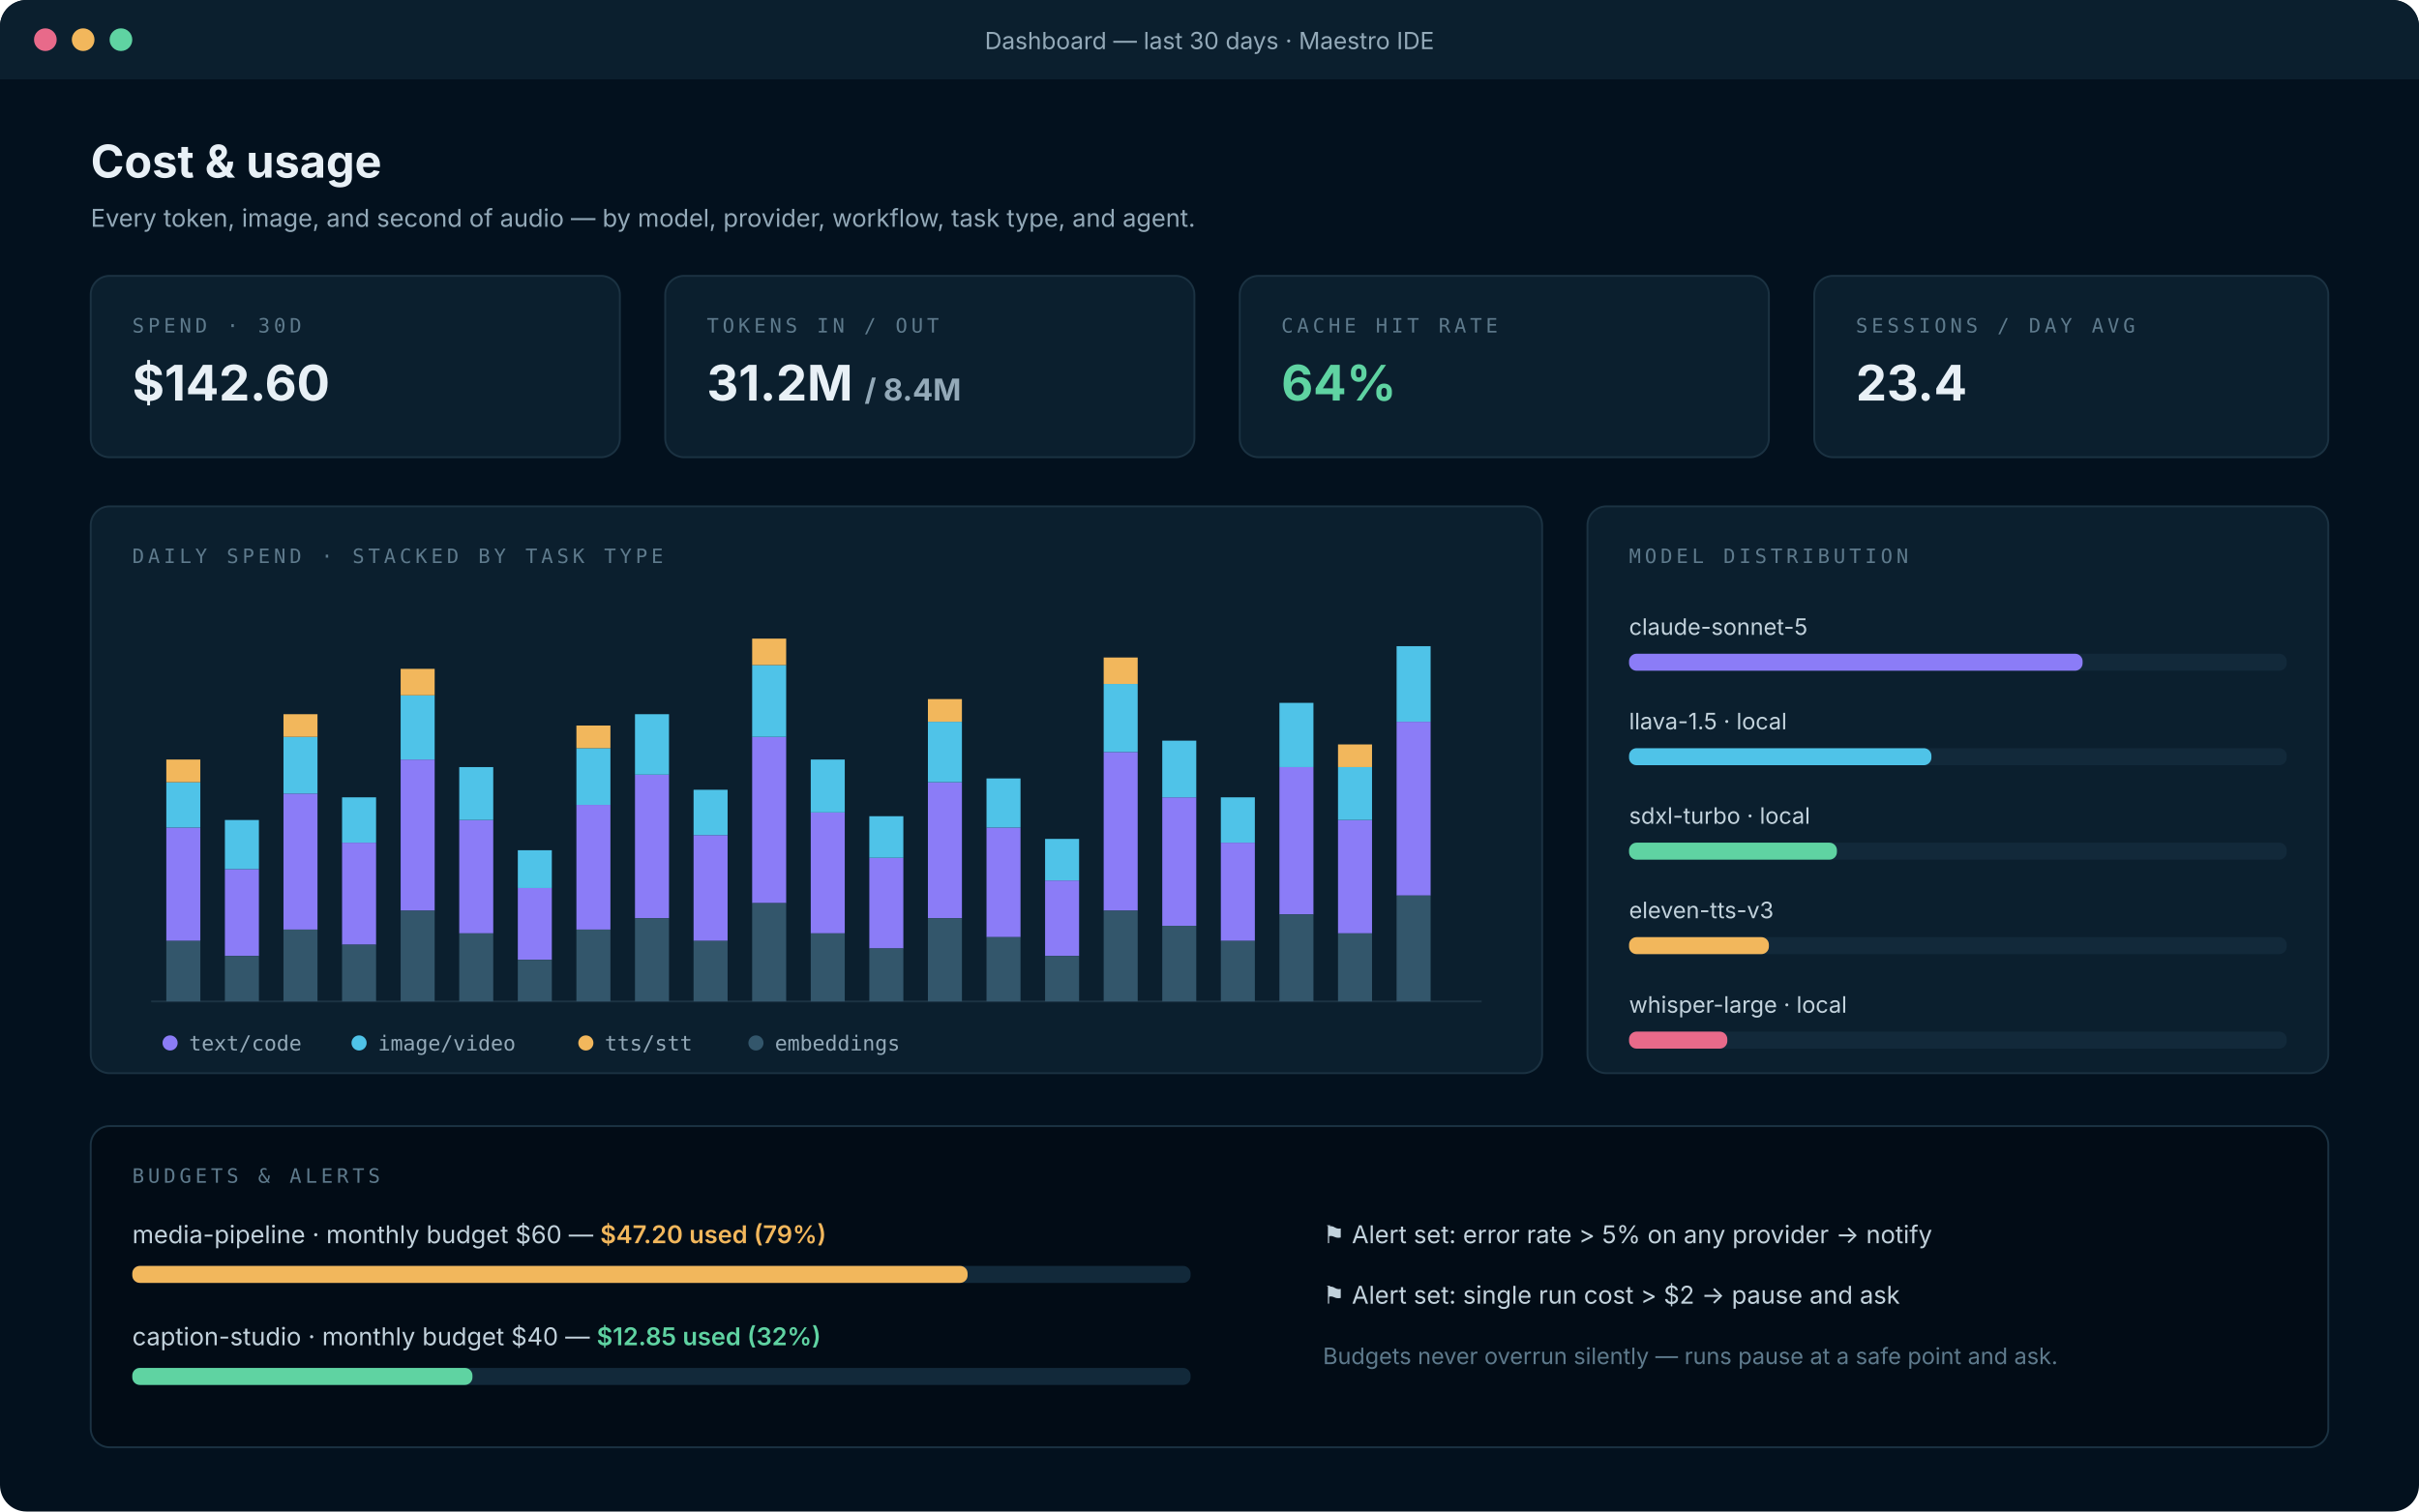
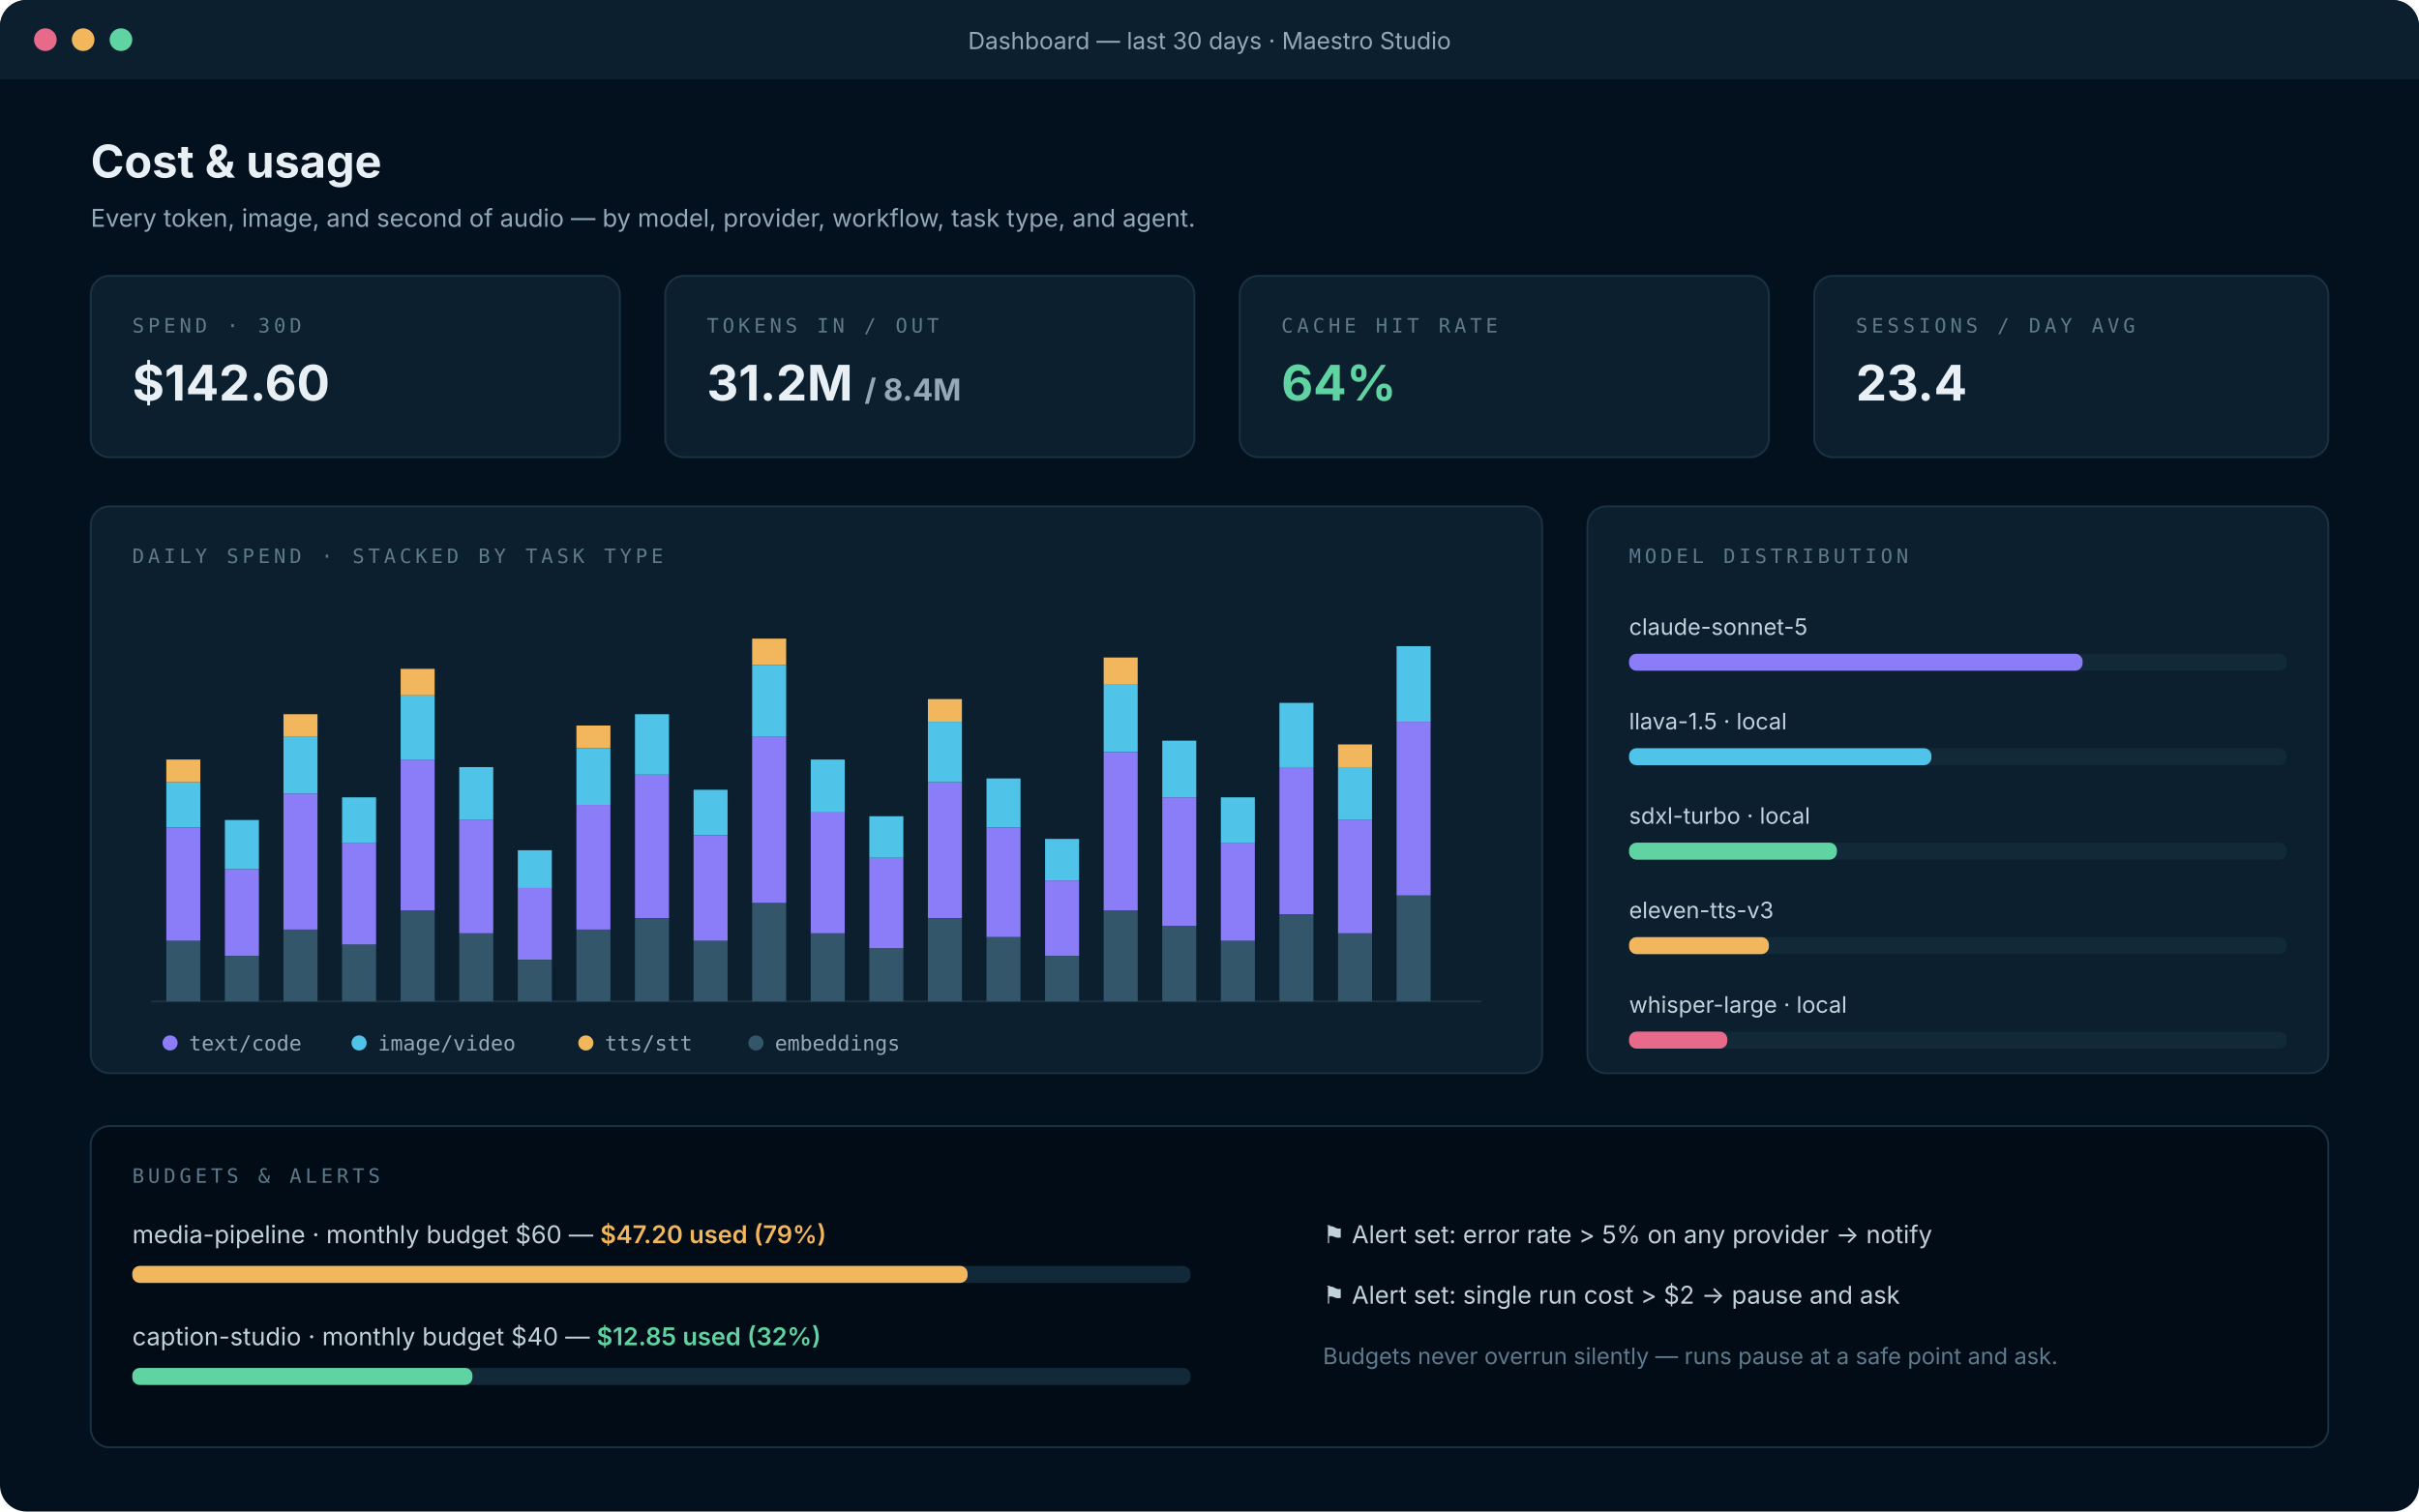
- <svg xmlns="http://www.w3.org/2000/svg" viewBox="0 0 1280 800" font-family="-apple-system, 'Segoe UI', sans-serif" role="img" aria-label="Maestro IDE cost and usage dashboard">
+ <svg xmlns="http://www.w3.org/2000/svg" viewBox="0 0 1280 800" font-family="-apple-system, 'Segoe UI', sans-serif" role="img" aria-label="Maestro Studio cost and usage dashboard">
  <rect width="1280" height="800" rx="14" fill="#03111E" />
  <rect x="0" y="0" width="1280" height="42" rx="14" fill="#0B1F2E" />
  <rect x="0" y="28" width="1280" height="14" fill="#0B1F2E" />
  <circle cx="24" cy="21" r="6" fill="#e86a8a" />
  <circle cx="44" cy="21" r="6" fill="#f2b75c" />
  <circle cx="64" cy="21" r="6" fill="#5fd3a2" />
-   <text x="640" y="26" text-anchor="middle" fill="#93A9B8" font-size="12.5">Dashboard — last 30 days · Maestro IDE</text>
+   <text x="640" y="26" text-anchor="middle" fill="#93A9B8" font-size="12.5">Dashboard — last 30 days · Maestro Studio</text>
  <text x="48" y="94" fill="#E8F0F6" font-size="24" font-weight="650">Cost &amp; usage</text>
  <text x="48" y="120" fill="#93A9B8" font-size="13">Every token, image, and second of audio — by model, provider, workflow, task type, and agent.</text>
  <g>
    <rect x="48" y="146" width="280" height="96" rx="10" fill="#0B1F2E" stroke="#1B3242" />
    <text x="70" y="176" fill="#5E7A8C" font-size="10.5" letter-spacing="2" font-family="ui-monospace, Menlo, monospace">SPEND · 30D</text>
    <text x="70" y="212" fill="#E8F0F6" font-size="26" font-weight="700">$142.60</text>
    <rect x="352" y="146" width="280" height="96" rx="10" fill="#0B1F2E" stroke="#1B3242" />
    <text x="374" y="176" fill="#5E7A8C" font-size="10.5" letter-spacing="2" font-family="ui-monospace, Menlo, monospace">TOKENS IN / OUT</text>
    <text x="374" y="212" fill="#E8F0F6" font-size="26" font-weight="700">31.2M <tspan fill="#93A9B8" font-size="16">/ 8.4M</tspan>
    </text>
    <rect x="656" y="146" width="280" height="96" rx="10" fill="#0B1F2E" stroke="#1B3242" />
    <text x="678" y="176" fill="#5E7A8C" font-size="10.5" letter-spacing="2" font-family="ui-monospace, Menlo, monospace">CACHE HIT RATE</text>
    <text x="678" y="212" fill="#5fd3a2" font-size="26" font-weight="700">64%</text>
    <rect x="960" y="146" width="272" height="96" rx="10" fill="#0B1F2E" stroke="#1B3242" />
    <text x="982" y="176" fill="#5E7A8C" font-size="10.5" letter-spacing="2" font-family="ui-monospace, Menlo, monospace">SESSIONS / DAY AVG</text>
    <text x="982" y="212" fill="#E8F0F6" font-size="26" font-weight="700">23.4</text>
  </g>
  <rect x="48" y="268" width="768" height="300" rx="10" fill="#0B1F2E" stroke="#1B3242" />
  <text x="70" y="298" fill="#5E7A8C" font-size="10.5" letter-spacing="2" font-family="ui-monospace, Menlo, monospace">DAILY SPEND · STACKED BY TASK TYPE</text>
  <g>
    <line x1="80" y1="530" x2="784" y2="530" stroke="#1B3242" />
    <g transform="translate(88,530)">
      <g transform="translate(0,0)">
        <rect x="0" y="-92" width="18" height="60" fill="#8b7cf7" />
        <rect x="0" y="-116" width="18" height="24" fill="#4fc3e8" />
        <rect x="0" y="-128" width="18" height="12" fill="#f2b75c" />
        <rect x="0" y="-32" width="18" height="32" fill="#33566B" />
      </g>
      <g transform="translate(31,0)">
        <rect x="0" y="-70" width="18" height="46" fill="#8b7cf7" />
        <rect x="0" y="-96" width="18" height="26" fill="#4fc3e8" />
        <rect x="0" y="-24" width="18" height="24" fill="#33566B" />
      </g>
      <g transform="translate(62,0)">
        <rect x="0" y="-110" width="18" height="72" fill="#8b7cf7" />
        <rect x="0" y="-140" width="18" height="30" fill="#4fc3e8" />
        <rect x="0" y="-152" width="18" height="12" fill="#f2b75c" />
        <rect x="0" y="-38" width="18" height="38" fill="#33566B" />
      </g>
      <g transform="translate(93,0)">
        <rect x="0" y="-84" width="18" height="54" fill="#8b7cf7" />
        <rect x="0" y="-108" width="18" height="24" fill="#4fc3e8" />
        <rect x="0" y="-30" width="18" height="30" fill="#33566B" />
      </g>
      <g transform="translate(124,0)">
        <rect x="0" y="-128" width="18" height="80" fill="#8b7cf7" />
        <rect x="0" y="-162" width="18" height="34" fill="#4fc3e8" />
        <rect x="0" y="-176" width="18" height="14" fill="#f2b75c" />
        <rect x="0" y="-48" width="18" height="48" fill="#33566B" />
      </g>
      <g transform="translate(155,0)">
        <rect x="0" y="-96" width="18" height="60" fill="#8b7cf7" />
        <rect x="0" y="-124" width="18" height="28" fill="#4fc3e8" />
        <rect x="0" y="-36" width="18" height="36" fill="#33566B" />
      </g>
      <g transform="translate(186,0)">
        <rect x="0" y="-60" width="18" height="38" fill="#8b7cf7" />
        <rect x="0" y="-80" width="18" height="20" fill="#4fc3e8" />
        <rect x="0" y="-22" width="18" height="22" fill="#33566B" />
      </g>
      <g transform="translate(217,0)">
        <rect x="0" y="-104" width="18" height="66" fill="#8b7cf7" />
        <rect x="0" y="-134" width="18" height="30" fill="#4fc3e8" />
        <rect x="0" y="-146" width="18" height="12" fill="#f2b75c" />
        <rect x="0" y="-38" width="18" height="38" fill="#33566B" />
      </g>
      <g transform="translate(248,0)">
        <rect x="0" y="-120" width="18" height="76" fill="#8b7cf7" />
        <rect x="0" y="-152" width="18" height="32" fill="#4fc3e8" />
        <rect x="0" y="-44" width="18" height="44" fill="#33566B" />
      </g>
      <g transform="translate(279,0)">
        <rect x="0" y="-88" width="18" height="56" fill="#8b7cf7" />
        <rect x="0" y="-112" width="18" height="24" fill="#4fc3e8" />
        <rect x="0" y="-32" width="18" height="32" fill="#33566B" />
      </g>
      <g transform="translate(310,0)">
        <rect x="0" y="-140" width="18" height="88" fill="#8b7cf7" />
        <rect x="0" y="-178" width="18" height="38" fill="#4fc3e8" />
        <rect x="0" y="-192" width="18" height="14" fill="#f2b75c" />
        <rect x="0" y="-52" width="18" height="52" fill="#33566B" />
      </g>
      <g transform="translate(341,0)">
        <rect x="0" y="-100" width="18" height="64" fill="#8b7cf7" />
        <rect x="0" y="-128" width="18" height="28" fill="#4fc3e8" />
        <rect x="0" y="-36" width="18" height="36" fill="#33566B" />
      </g>
      <g transform="translate(372,0)">
        <rect x="0" y="-76" width="18" height="48" fill="#8b7cf7" />
        <rect x="0" y="-98" width="18" height="22" fill="#4fc3e8" />
        <rect x="0" y="-28" width="18" height="28" fill="#33566B" />
      </g>
      <g transform="translate(403,0)">
        <rect x="0" y="-116" width="18" height="72" fill="#8b7cf7" />
        <rect x="0" y="-148" width="18" height="32" fill="#4fc3e8" />
        <rect x="0" y="-160" width="18" height="12" fill="#f2b75c" />
        <rect x="0" y="-44" width="18" height="44" fill="#33566B" />
      </g>
      <g transform="translate(434,0)">
        <rect x="0" y="-92" width="18" height="58" fill="#8b7cf7" />
        <rect x="0" y="-118" width="18" height="26" fill="#4fc3e8" />
        <rect x="0" y="-34" width="18" height="34" fill="#33566B" />
      </g>
      <g transform="translate(465,0)">
        <rect x="0" y="-64" width="18" height="40" fill="#8b7cf7" />
        <rect x="0" y="-86" width="18" height="22" fill="#4fc3e8" />
        <rect x="0" y="-24" width="18" height="24" fill="#33566B" />
      </g>
      <g transform="translate(496,0)">
        <rect x="0" y="-132" width="18" height="84" fill="#8b7cf7" />
        <rect x="0" y="-168" width="18" height="36" fill="#4fc3e8" />
        <rect x="0" y="-182" width="18" height="14" fill="#f2b75c" />
        <rect x="0" y="-48" width="18" height="48" fill="#33566B" />
      </g>
      <g transform="translate(527,0)">
        <rect x="0" y="-108" width="18" height="68" fill="#8b7cf7" />
        <rect x="0" y="-138" width="18" height="30" fill="#4fc3e8" />
        <rect x="0" y="-40" width="18" height="40" fill="#33566B" />
      </g>
      <g transform="translate(558,0)">
        <rect x="0" y="-84" width="18" height="52" fill="#8b7cf7" />
        <rect x="0" y="-108" width="18" height="24" fill="#4fc3e8" />
        <rect x="0" y="-32" width="18" height="32" fill="#33566B" />
      </g>
      <g transform="translate(589,0)">
        <rect x="0" y="-124" width="18" height="78" fill="#8b7cf7" />
        <rect x="0" y="-158" width="18" height="34" fill="#4fc3e8" />
        <rect x="0" y="-46" width="18" height="46" fill="#33566B" />
      </g>
      <g transform="translate(620,0)">
        <rect x="0" y="-96" width="18" height="60" fill="#8b7cf7" />
        <rect x="0" y="-124" width="18" height="28" fill="#4fc3e8" />
        <rect x="0" y="-136" width="18" height="12" fill="#f2b75c" />
        <rect x="0" y="-36" width="18" height="36" fill="#33566B" />
      </g>
      <g transform="translate(651,0)">
        <rect x="0" y="-148" width="18" height="92" fill="#8b7cf7" />
        <rect x="0" y="-188" width="18" height="40" fill="#4fc3e8" />
        <rect x="0" y="-56" width="18" height="56" fill="#33566B" />
      </g>
    </g>
  </g>
  <g font-size="11" font-family="ui-monospace, Menlo, monospace">
    <circle cx="90" cy="552" r="4" fill="#8b7cf7" />
    <text x="100" y="556" fill="#93A9B8">text/code</text>
    <circle cx="190" cy="552" r="4" fill="#4fc3e8" />
    <text x="200" y="556" fill="#93A9B8">image/video</text>
    <circle cx="310" cy="552" r="4" fill="#f2b75c" />
    <text x="320" y="556" fill="#93A9B8">tts/stt</text>
    <circle cx="400" cy="552" r="4" fill="#33566B" />
    <text x="410" y="556" fill="#93A9B8">embeddings</text>
  </g>
  <rect x="840" y="268" width="392" height="300" rx="10" fill="#0B1F2E" stroke="#1B3242" />
  <text x="862" y="298" fill="#5E7A8C" font-size="10.5" letter-spacing="2" font-family="ui-monospace, Menlo, monospace">MODEL DISTRIBUTION</text>
  <g font-size="12">
    <text x="862" y="336" fill="#C2D2DC">claude-sonnet-5</text>
    <rect x="862" y="346" width="348" height="9" rx="4" fill="#12293A" />
    <rect x="862" y="346" width="240" height="9" rx="4" fill="#8b7cf7" />
    <text x="862" y="386" fill="#C2D2DC">llava-1.5 · local</text>
    <rect x="862" y="396" width="348" height="9" rx="4" fill="#12293A" />
    <rect x="862" y="396" width="160" height="9" rx="4" fill="#4fc3e8" />
    <text x="862" y="436" fill="#C2D2DC">sdxl-turbo · local</text>
    <rect x="862" y="446" width="348" height="9" rx="4" fill="#12293A" />
    <rect x="862" y="446" width="110" height="9" rx="4" fill="#5fd3a2" />
    <text x="862" y="486" fill="#C2D2DC">eleven-tts-v3</text>
    <rect x="862" y="496" width="348" height="9" rx="4" fill="#12293A" />
    <rect x="862" y="496" width="74" height="9" rx="4" fill="#f2b75c" />
    <text x="862" y="536" fill="#C2D2DC">whisper-large · local</text>
    <rect x="862" y="546" width="348" height="9" rx="4" fill="#12293A" />
    <rect x="862" y="546" width="52" height="9" rx="4" fill="#e86a8a" />
  </g>
  <rect x="48" y="596" width="1184" height="170" rx="10" fill="#020C16" stroke="#1B3242" />
  <text x="70" y="626" fill="#5E7A8C" font-size="10.5" letter-spacing="2" font-family="ui-monospace, Menlo, monospace">BUDGETS &amp; ALERTS</text>
  <text x="70" y="658" fill="#C2D2DC" font-size="13">media-pipeline · monthly budget $60 — <tspan fill="#f2b75c" font-weight="600">$47.20 used (79%)</tspan>
  </text>
  <rect x="70" y="670" width="560" height="9" rx="4" fill="#12293A" />
  <rect x="70" y="670" width="442" height="9" rx="4" fill="#f2b75c" />
  <text x="70" y="712" fill="#C2D2DC" font-size="13">caption-studio · monthly budget $40 — <tspan fill="#5fd3a2" font-weight="600">$12.85 used (32%)</tspan>
  </text>
  <rect x="70" y="724" width="560" height="9" rx="4" fill="#12293A" />
  <rect x="70" y="724" width="180" height="9" rx="4" fill="#5fd3a2" />
  <text x="700" y="658" fill="#C2D2DC" font-size="13">⚑ Alert set: error rate &gt; 5% on any provider → notify</text>
  <text x="700" y="690" fill="#C2D2DC" font-size="13">⚑ Alert set: single run cost &gt; $2 → pause and ask</text>
  <text x="700" y="722" fill="#5E7A8C" font-size="12">Budgets never overrun silently — runs pause at a safe point and ask.</text>
</svg>
